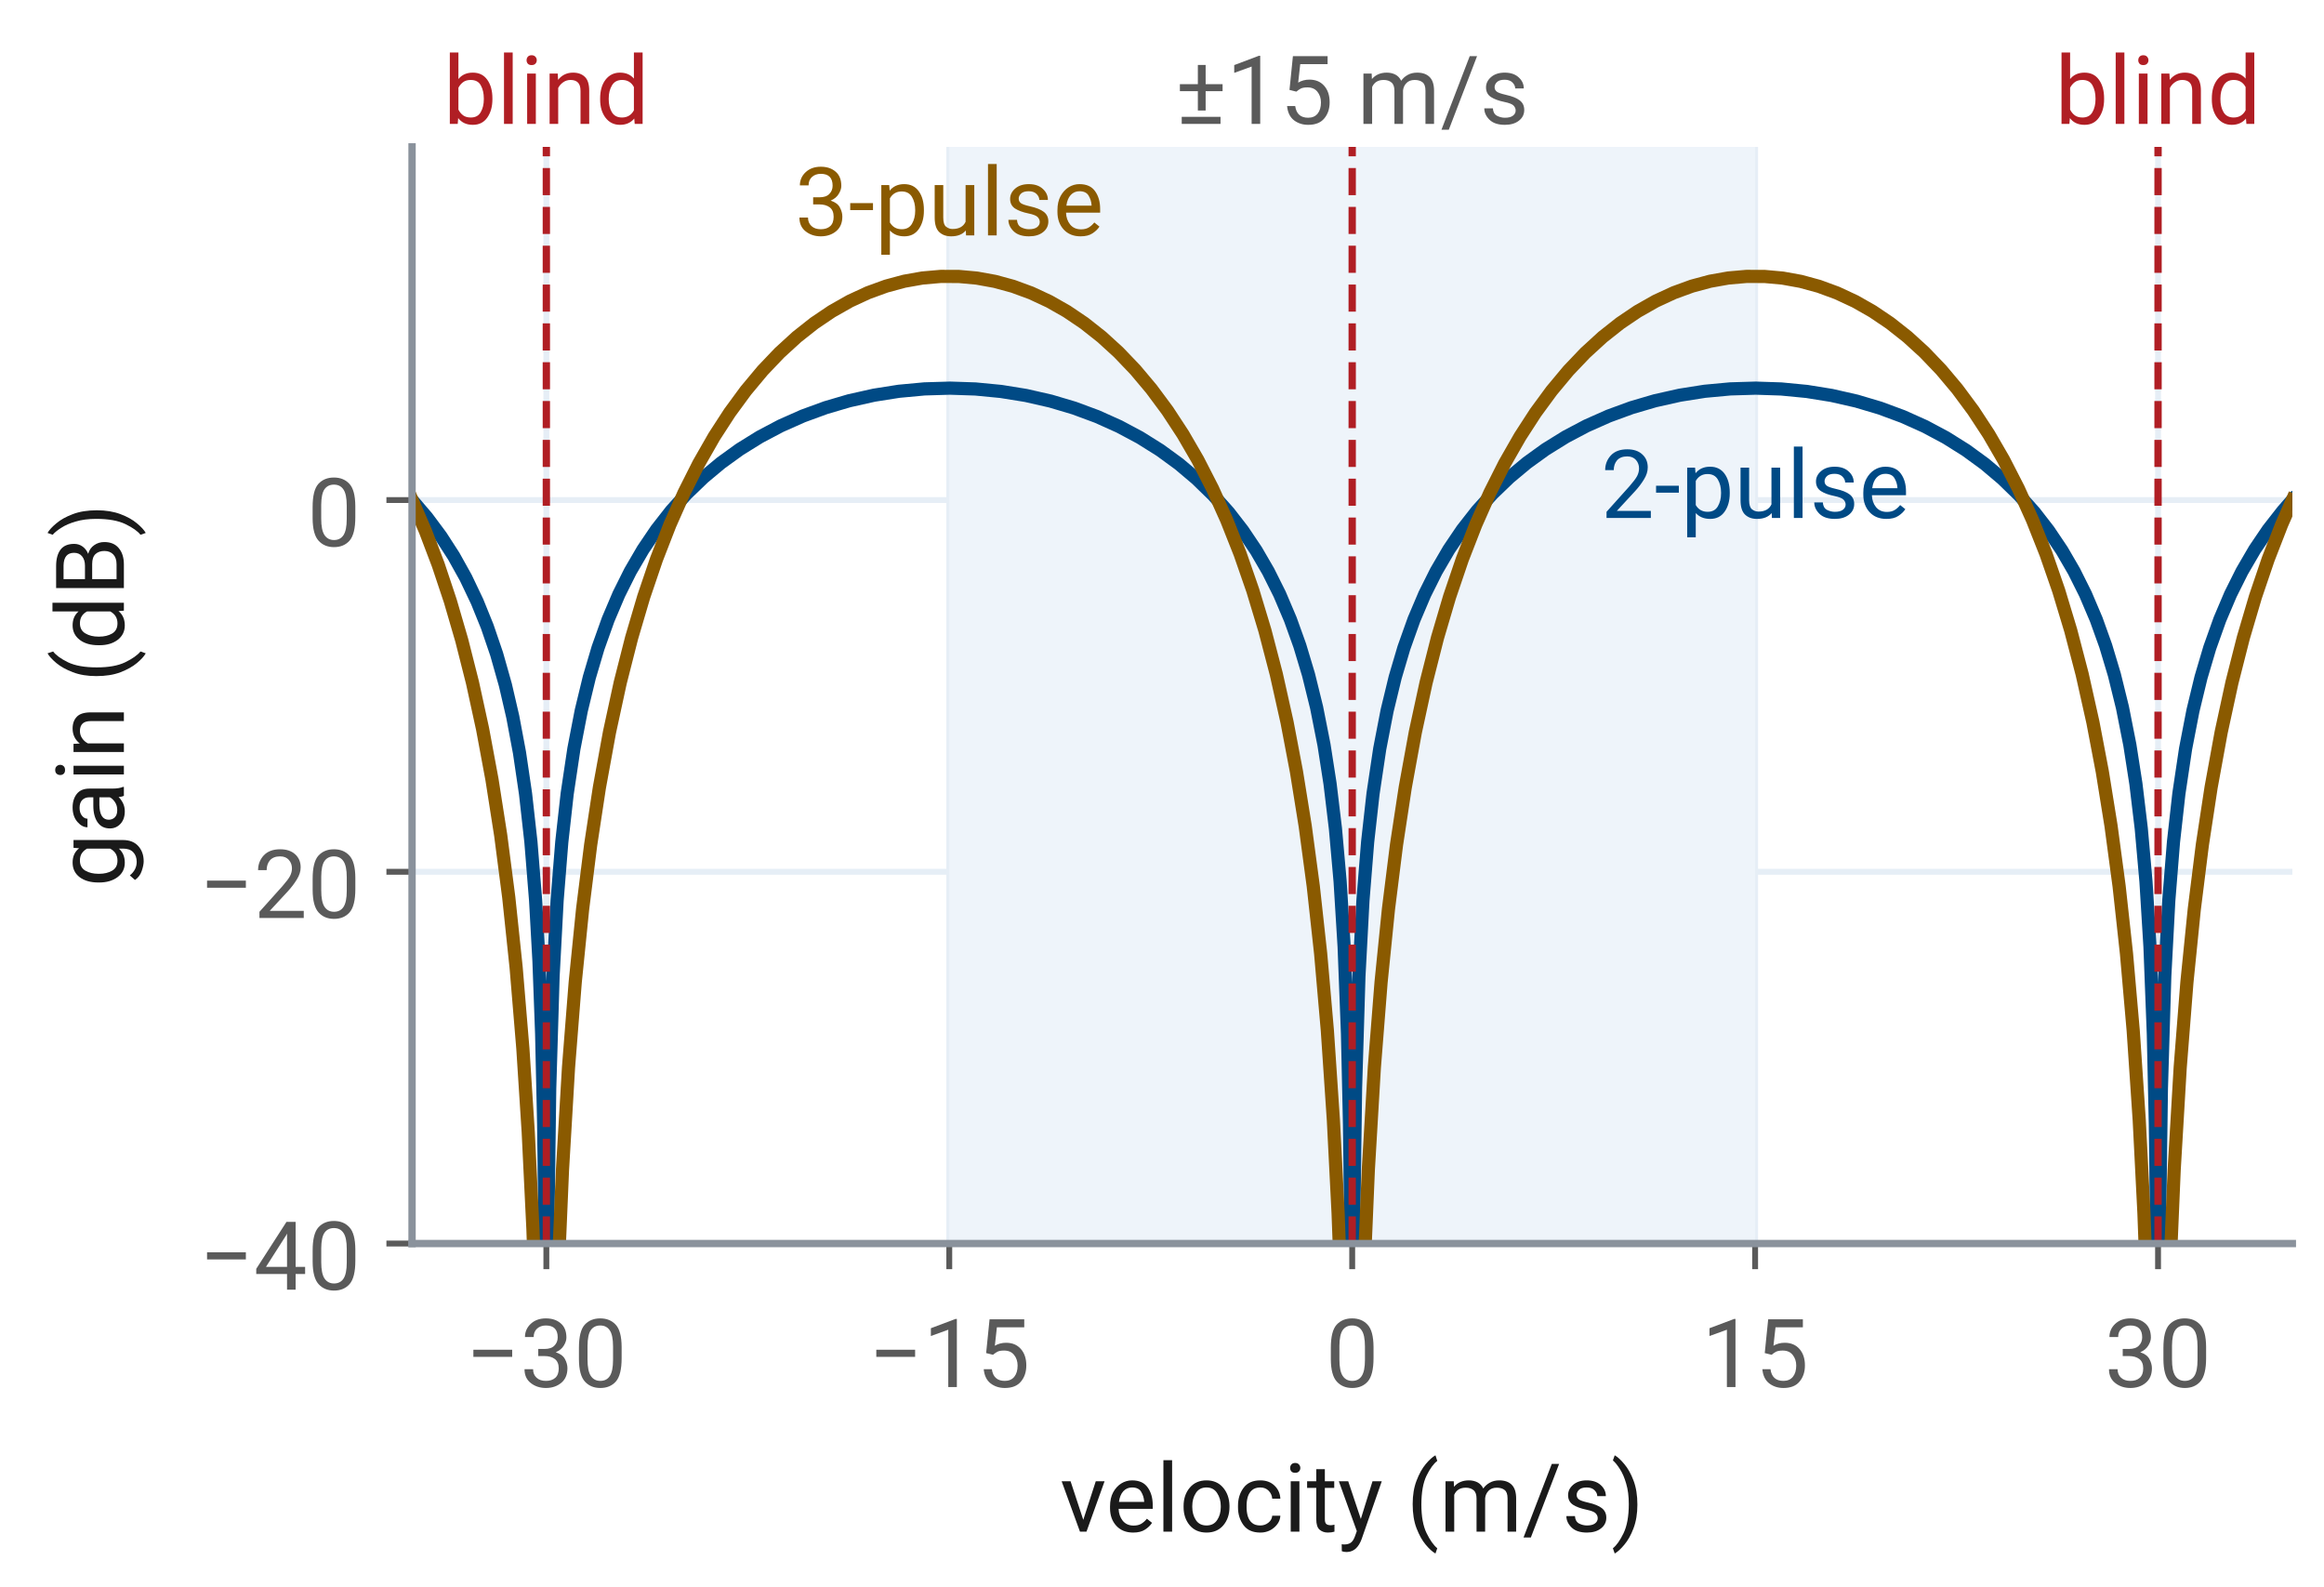
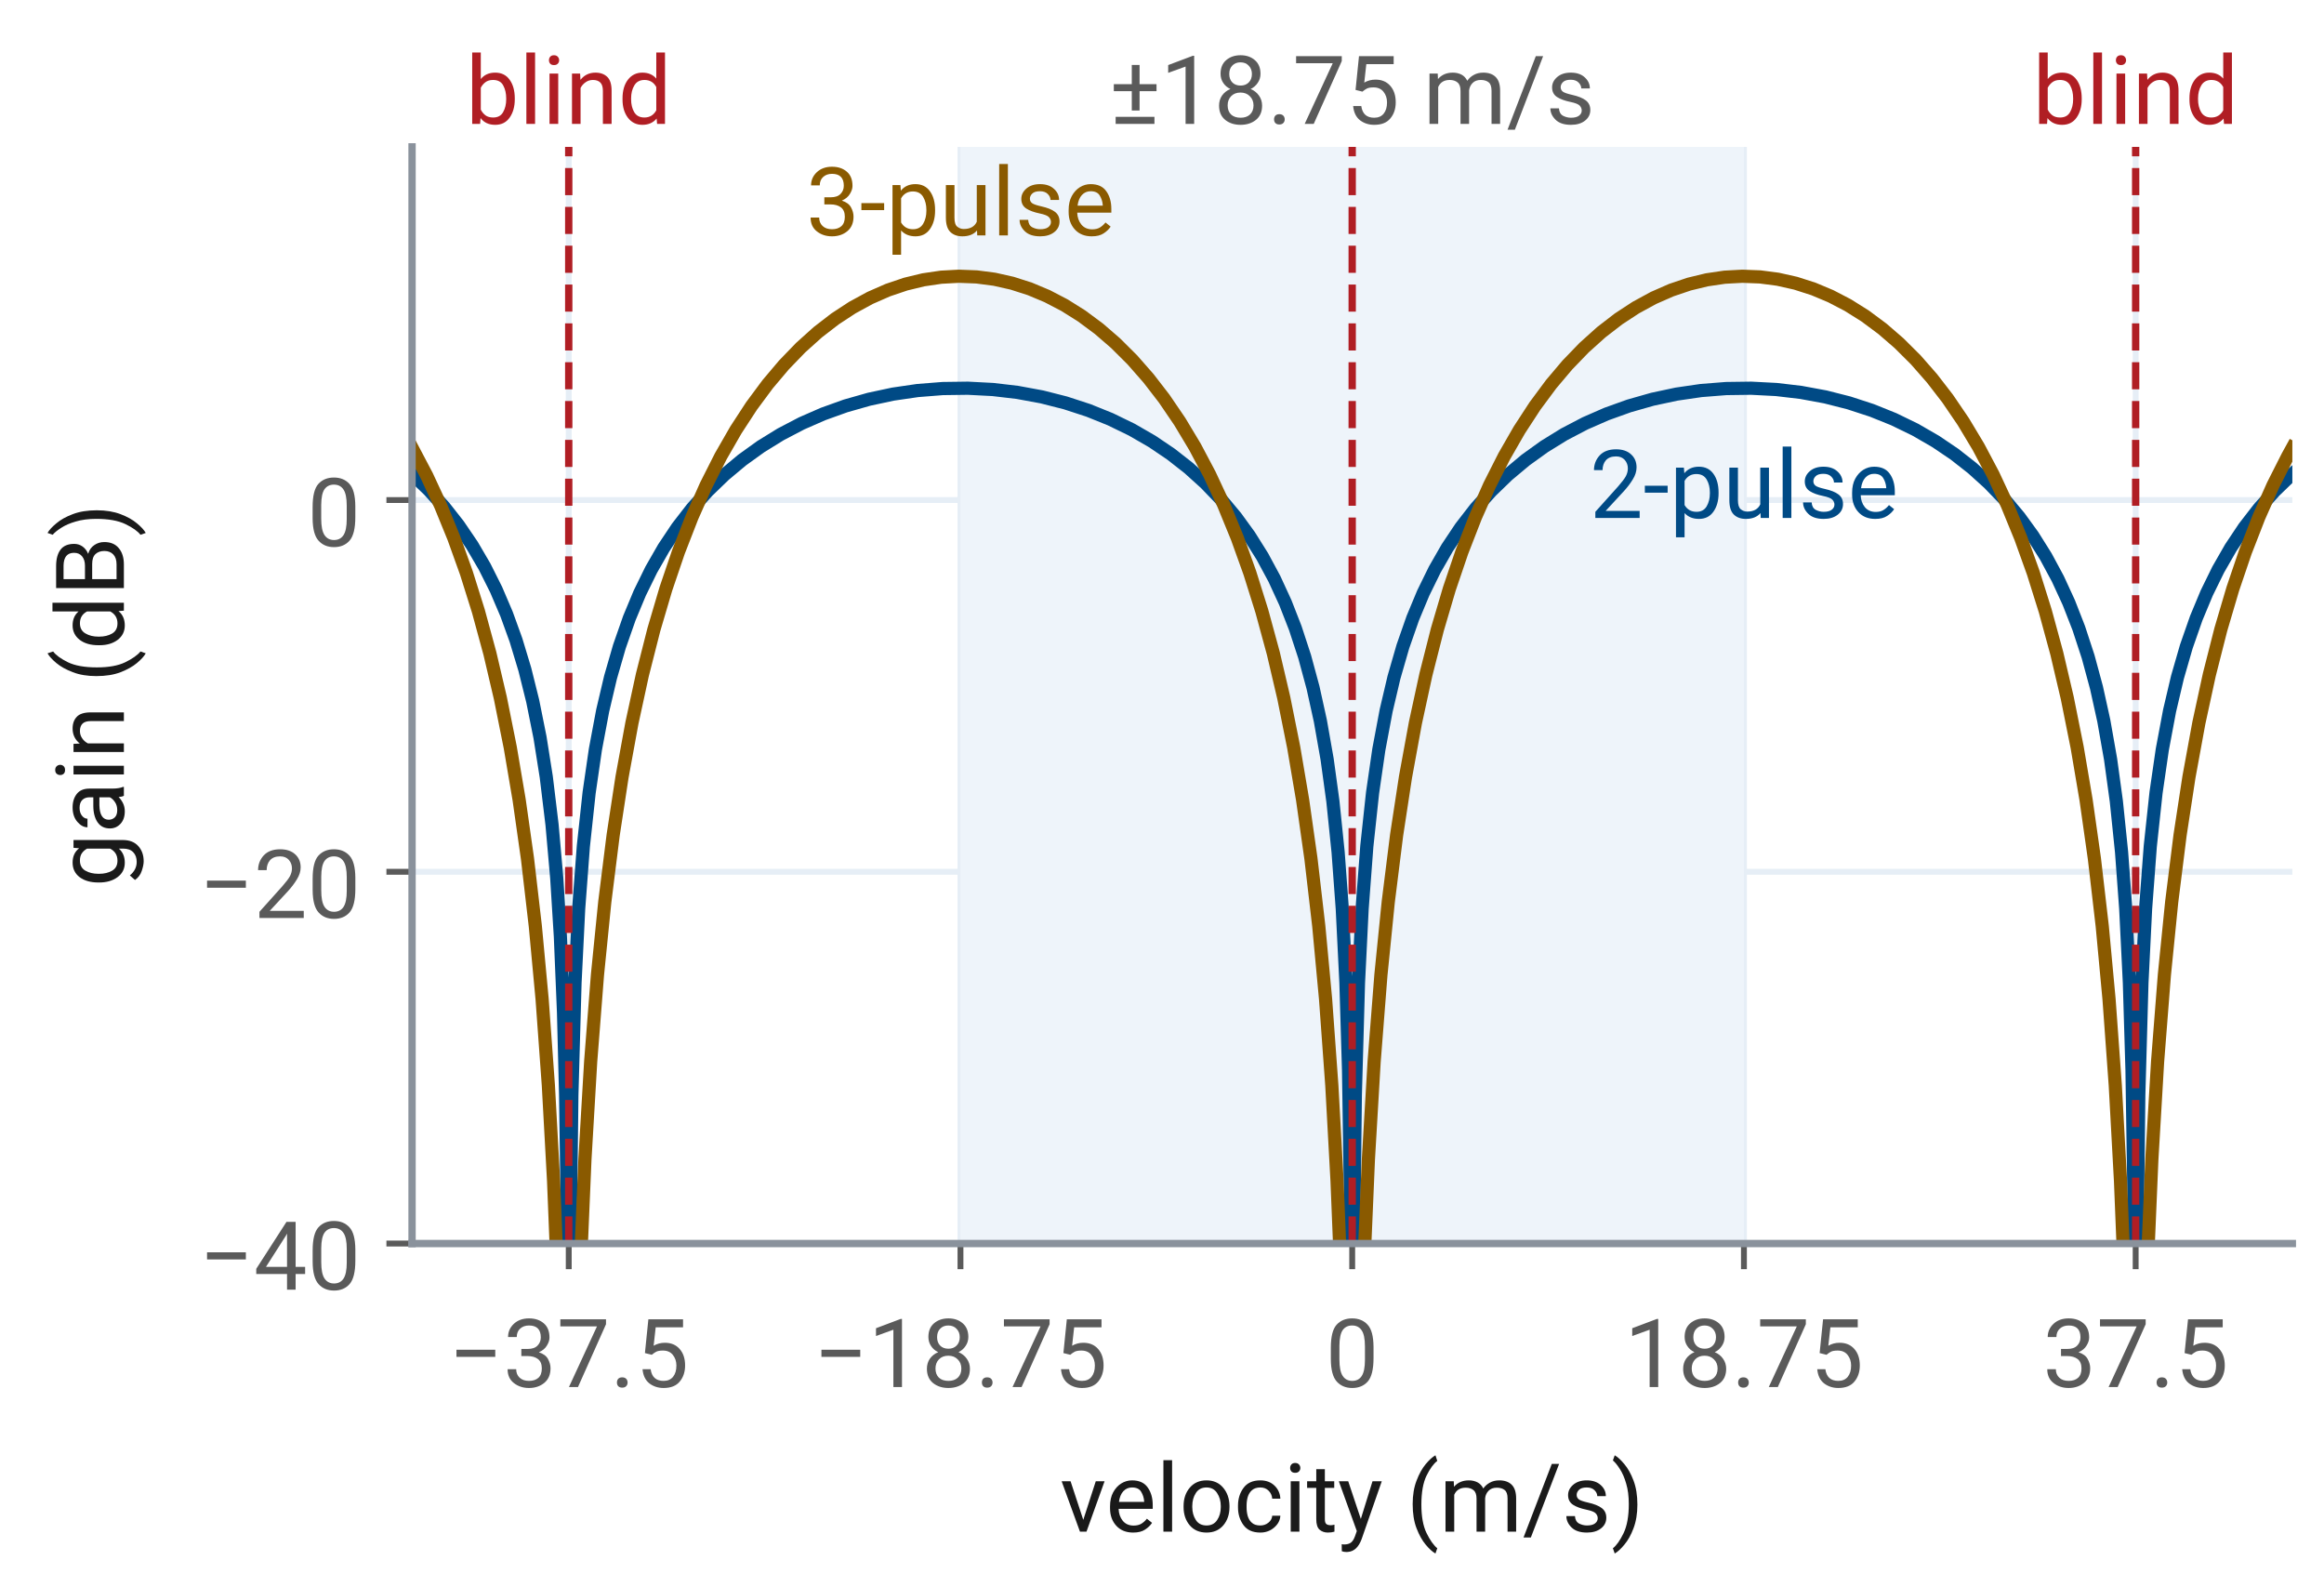
<svg xmlns="http://www.w3.org/2000/svg" xmlns:xlink="http://www.w3.org/1999/xlink" width="317.249pt" height="216.516pt" viewBox="0 0 317.249 216.516" version="1.1">
  <defs>
    <style type="text/css">*{stroke-linejoin: round; stroke-linecap: butt}</style>
  </defs>
  <g id="figure_1">
    <g id="patch_1">
      <path d="M 0 216.516  L 317.249 216.516  L 317.249 0  L 0 0  L 0 216.516  z " style="fill: none" />
    </g>
    <g id="axes_1">
      <g id="patch_2">
        <path d="M 56.249 169.737  L 312.929 169.737  L 312.929 20.049  L 56.249 20.049  L 56.249 169.737  z " style="fill: none" />
      </g>
      <g id="matplotlib.axis_1">
        <g id="xtick_1">
          <g id="line2d_1">
-             <path d="M 74.583 169.737  L 74.583 20.049  " clip-path="url(#p41e649f904)" style="fill: none; stroke: #e6eef6; stroke-width: 0.8; stroke-linecap: square" />
+             <path d="M 77.639 169.737  L 77.639 20.049  " clip-path="url(#p41e649f904)" style="fill: none; stroke: #e6eef6; stroke-width: 0.8; stroke-linecap: square" />
          </g>
          <g id="line2d_2">
            <defs>
              <path id="m405a072fb2" d="M 0 0  L 0 3.5  " style="stroke: #5a5a5a; stroke-width: 0.8" />
            </defs>
            <g>
-               <use xlink:href="#m405a072fb2" x="74.583" y="169.737" style="fill: #5a5a5a; stroke: #5a5a5a; stroke-width: 0.8" />
+               <use xlink:href="#m405a072fb2" x="77.639" y="169.737" style="fill: #5a5a5a; stroke: #5a5a5a; stroke-width: 0.8" />
            </g>
          </g>
          <g id="text_1">
-             <text style="font-size: 13px; font-family:'Source Sans Pro', 'Segoe UI', Roboto, Helvetica, Arial, sans-serif; text-anchor: middle; fill: #5a5a5a" x="74.583" y="189.331" transform="rotate(-0 74.58347 189.3312)">−30</text>
+             <text style="font-size: 13px; font-family:'Source Sans Pro', 'Segoe UI', Roboto, Helvetica, Arial, sans-serif; text-anchor: middle; fill: #5a5a5a" x="77.639" y="189.331" transform="rotate(-0 77.63918 189.3312)">−37.5</text>
          </g>
        </g>
        <g id="xtick_2">
          <g id="line2d_3">
-             <path d="M 129.586 169.737  L 129.586 20.049  " clip-path="url(#p41e649f904)" style="fill: none; stroke: #e6eef6; stroke-width: 0.8; stroke-linecap: square" />
+             <path d="M 131.114 169.737  L 131.114 20.049  " clip-path="url(#p41e649f904)" style="fill: none; stroke: #e6eef6; stroke-width: 0.8; stroke-linecap: square" />
          </g>
          <g id="line2d_4">
            <g>
-               <use xlink:href="#m405a072fb2" x="129.586" y="169.737" style="fill: #5a5a5a; stroke: #5a5a5a; stroke-width: 0.8" />
+               <use xlink:href="#m405a072fb2" x="131.114" y="169.737" style="fill: #5a5a5a; stroke: #5a5a5a; stroke-width: 0.8" />
            </g>
          </g>
          <g id="text_2">
-             <text style="font-size: 13px; font-family:'Source Sans Pro', 'Segoe UI', Roboto, Helvetica, Arial, sans-serif; text-anchor: middle; fill: #5a5a5a" x="129.586" y="189.331" transform="rotate(-0 129.5863 189.3312)">−15</text>
+             <text style="font-size: 13px; font-family:'Source Sans Pro', 'Segoe UI', Roboto, Helvetica, Arial, sans-serif; text-anchor: middle; fill: #5a5a5a" x="131.114" y="189.331" transform="rotate(-0 131.1142 189.3312)">−18.75</text>
          </g>
        </g>
        <g id="xtick_3">
          <g id="line2d_5">
            <path d="M 184.589 169.737  L 184.589 20.049  " clip-path="url(#p41e649f904)" style="fill: none; stroke: #e6eef6; stroke-width: 0.8; stroke-linecap: square" />
          </g>
          <g id="line2d_6">
            <g>
              <use xlink:href="#m405a072fb2" x="184.589" y="169.737" style="fill: #5a5a5a; stroke: #5a5a5a; stroke-width: 0.8" />
            </g>
          </g>
          <g id="text_3">
            <text style="font-size: 13px; font-family:'Source Sans Pro', 'Segoe UI', Roboto, Helvetica, Arial, sans-serif; text-anchor: middle; fill: #5a5a5a" x="184.589" y="189.331" transform="rotate(-0 184.5892 189.3312)">0</text>
          </g>
        </g>
        <g id="xtick_4">
          <g id="line2d_7">
-             <path d="M 239.592 169.737  L 239.592 20.049  " clip-path="url(#p41e649f904)" style="fill: none; stroke: #e6eef6; stroke-width: 0.8; stroke-linecap: square" />
+             <path d="M 238.064 169.737  L 238.064 20.049  " clip-path="url(#p41e649f904)" style="fill: none; stroke: #e6eef6; stroke-width: 0.8; stroke-linecap: square" />
          </g>
          <g id="line2d_8">
            <g>
-               <use xlink:href="#m405a072fb2" x="239.592" y="169.737" style="fill: #5a5a5a; stroke: #5a5a5a; stroke-width: 0.8" />
+               <use xlink:href="#m405a072fb2" x="238.064" y="169.737" style="fill: #5a5a5a; stroke: #5a5a5a; stroke-width: 0.8" />
            </g>
          </g>
          <g id="text_4">
-             <text style="font-size: 13px; font-family:'Source Sans Pro', 'Segoe UI', Roboto, Helvetica, Arial, sans-serif; text-anchor: middle; fill: #5a5a5a" x="239.592" y="189.331" transform="rotate(-0 239.592 189.3312)">15</text>
+             <text style="font-size: 13px; font-family:'Source Sans Pro', 'Segoe UI', Roboto, Helvetica, Arial, sans-serif; text-anchor: middle; fill: #5a5a5a" x="238.064" y="189.331" transform="rotate(-0 238.0642 189.3312)">18.75</text>
          </g>
        </g>
        <g id="xtick_5">
          <g id="line2d_9">
-             <path d="M 294.595 169.737  L 294.595 20.049  " clip-path="url(#p41e649f904)" style="fill: none; stroke: #e6eef6; stroke-width: 0.8; stroke-linecap: square" />
+             <path d="M 291.539 169.737  L 291.539 20.049  " clip-path="url(#p41e649f904)" style="fill: none; stroke: #e6eef6; stroke-width: 0.8; stroke-linecap: square" />
          </g>
          <g id="line2d_10">
            <g>
-               <use xlink:href="#m405a072fb2" x="294.595" y="169.737" style="fill: #5a5a5a; stroke: #5a5a5a; stroke-width: 0.8" />
+               <use xlink:href="#m405a072fb2" x="291.539" y="169.737" style="fill: #5a5a5a; stroke: #5a5a5a; stroke-width: 0.8" />
            </g>
          </g>
          <g id="text_5">
-             <text style="font-size: 13px; font-family:'Source Sans Pro', 'Segoe UI', Roboto, Helvetica, Arial, sans-serif; text-anchor: middle; fill: #5a5a5a" x="294.595" y="189.331" transform="rotate(-0 294.5949 189.3312)">30</text>
+             <text style="font-size: 13px; font-family:'Source Sans Pro', 'Segoe UI', Roboto, Helvetica, Arial, sans-serif; text-anchor: middle; fill: #5a5a5a" x="291.539" y="189.331" transform="rotate(-0 291.5392 189.3312)">37.5</text>
          </g>
        </g>
        <g id="text_6">
          <text style="font-size: 13px; font-family:'Source Sans Pro', 'Segoe UI', Roboto, Helvetica, Arial, sans-serif; text-anchor: middle; fill: #1a1a1a" x="184.589" y="209.061" transform="rotate(-0 184.5892 209.0607)">velocity (m/s)</text>
        </g>
      </g>
      <g id="matplotlib.axis_2">
        <g id="ytick_1">
          <g id="line2d_11">
            <path d="M 56.249 169.737  L 312.929 169.737  " clip-path="url(#p41e649f904)" style="fill: none; stroke: #e6eef6; stroke-width: 0.8; stroke-linecap: square" />
          </g>
          <g id="line2d_12">
            <defs>
              <path id="md067f53c7d" d="M 0 0  L -3.5 0  " style="stroke: #5a5a5a; stroke-width: 0.8" />
            </defs>
            <g>
              <use xlink:href="#md067f53c7d" x="56.249" y="169.737" style="fill: #5a5a5a; stroke: #5a5a5a; stroke-width: 0.8" />
            </g>
          </g>
          <g id="text_7">
            <text style="font-size: 13px; font-family:'Source Sans Pro', 'Segoe UI', Roboto, Helvetica, Arial, sans-serif; text-anchor: end; fill: #5a5a5a" x="49.249" y="176.034" transform="rotate(-0 49.24918 176.0344)">−40</text>
          </g>
        </g>
        <g id="ytick_2">
          <g id="line2d_13">
            <path d="M 56.249 118.996  L 312.929 118.996  " clip-path="url(#p41e649f904)" style="fill: none; stroke: #e6eef6; stroke-width: 0.8; stroke-linecap: square" />
          </g>
          <g id="line2d_14">
            <g>
              <use xlink:href="#md067f53c7d" x="56.249" y="118.996" style="fill: #5a5a5a; stroke: #5a5a5a; stroke-width: 0.8" />
            </g>
          </g>
          <g id="text_8">
            <text style="font-size: 13px; font-family:'Source Sans Pro', 'Segoe UI', Roboto, Helvetica, Arial, sans-serif; text-anchor: end; fill: #5a5a5a" x="49.249" y="125.293" transform="rotate(-0 49.24918 125.2927)">−20</text>
          </g>
        </g>
        <g id="ytick_3">
          <g id="line2d_15">
            <path d="M 56.249 68.254  L 312.929 68.254  " clip-path="url(#p41e649f904)" style="fill: none; stroke: #e6eef6; stroke-width: 0.8; stroke-linecap: square" />
          </g>
          <g id="line2d_16">
            <g>
              <use xlink:href="#md067f53c7d" x="56.249" y="68.254" style="fill: #5a5a5a; stroke: #5a5a5a; stroke-width: 0.8" />
            </g>
          </g>
          <g id="text_9">
            <text style="font-size: 13px; font-family:'Source Sans Pro', 'Segoe UI', Roboto, Helvetica, Arial, sans-serif; text-anchor: end; fill: #5a5a5a" x="49.249" y="74.551" transform="rotate(-0 49.24918 74.55098)">0</text>
          </g>
        </g>
        <g id="text_10">
          <text style="font-size: 13px; font-family:'Source Sans Pro', 'Segoe UI', Roboto, Helvetica, Arial, sans-serif; text-anchor: middle; fill: #1a1a1a" x="16.914" y="94.893" transform="rotate(-90 16.91375 94.89349)">gain (dB)</text>
        </g>
      </g>
      <g id="patch_3">
-         <path d="M 129.586 169.737  L 239.592 169.737  L 239.592 20.049  L 129.586 20.049  z " clip-path="url(#p41e649f904)" style="fill: #eef4fa" />
+         <path d="M 131.114 169.737  L 238.064 169.737  L 238.064 20.049  L 131.114 20.049  z " clip-path="url(#p41e649f904)" style="fill: #eef4fa" />
      </g>
      <g id="line2d_17">
-         <path d="M 56.249 68.254  L 58.266 70.609  L 60.191 73.196  L 61.933 75.896  L 63.583 78.858  L 65.141 82.129  L 66.516 85.525  L 67.8 89.286  L 68.992 93.499  L 70 97.85  L 70.917 102.745  L 71.742 108.346  L 72.475 114.913  L 73.117 122.903  L 73.575 131.157  L 73.942 141.116  L 74.217 153.447  L 74.4 168.721  L 74.492 183.996  L 74.508 217.516  M 74.659 217.516  L 74.767 168.721  L 75.042 148.53  L 75.5 133.257  L 76.05 122.903  L 76.692 114.913  L 77.425 108.346  L 78.342 102.203  L 79.35 96.991  L 80.45 92.451  L 81.642 88.422  L 83.017 84.564  L 84.484 81.111  L 86.042 77.99  L 87.784 75.001  L 89.618 72.292  L 91.634 69.715  L 93.743 67.379  L 96.035 65.174  L 98.418 63.185  L 100.985 61.331  L 103.735 59.626  L 106.577 58.125  L 109.602 56.782  L 112.719 55.642  L 115.927 54.7  L 119.319 53.941  L 122.711 53.407  L 126.194 53.083  L 129.678 52.979  L 133.162 53.094  L 136.645 53.43  L 140.037 53.976  L 143.429 54.748  L 146.637 55.702  L 149.754 56.856  L 152.779 58.214  L 155.621 59.731  L 158.371 61.455  L 160.938 63.328  L 163.321 65.339  L 165.613 67.569  L 167.722 69.934  L 169.647 72.419  L 171.48 75.148  L 173.13 77.99  L 174.689 81.111  L 176.155 84.564  L 177.439 88.141  L 178.631 92.112  L 179.731 96.574  L 180.739 101.674  L 181.564 106.971  L 182.297 113.078  L 182.939 120.309  L 183.489 129.24  L 183.947 141.116  L 184.222 153.447  L 184.406 168.721  L 184.498 183.996  L 184.514 217.516  M 184.665 217.516  L 184.773 168.721  L 185.048 148.53  L 185.506 133.257  L 186.056 122.903  L 186.698 114.913  L 187.431 108.346  L 188.348 102.203  L 189.356 96.991  L 190.456 92.451  L 191.648 88.422  L 193.023 84.564  L 194.49 81.111  L 196.048 77.99  L 197.79 75.001  L 199.623 72.292  L 201.64 69.715  L 203.749 67.379  L 206.04 65.174  L 208.424 63.185  L 210.991 61.331  L 213.741 59.626  L 216.583 58.125  L 219.608 56.782  L 222.724 55.642  L 225.933 54.7  L 229.325 53.941  L 232.717 53.407  L 236.2 53.083  L 239.684 52.979  L 243.167 53.094  L 246.651 53.43  L 250.043 53.976  L 253.434 54.748  L 256.643 55.702  L 259.76 56.856  L 262.785 58.214  L 265.627 59.731  L 268.377 61.455  L 270.944 63.328  L 273.327 65.339  L 275.619 67.569  L 277.727 69.934  L 279.652 72.419  L 281.486 75.148  L 283.136 77.99  L 284.694 81.111  L 286.161 84.564  L 287.445 88.141  L 288.636 92.112  L 289.736 96.574  L 290.745 101.674  L 291.57 106.971  L 292.303 113.078  L 292.945 120.309  L 293.495 129.24  L 293.953 141.116  L 294.228 153.447  L 294.412 168.721  L 294.503 183.996  L 294.52 217.516  M 294.67 217.516  L 294.778 168.721  L 295.053 148.53  L 295.512 133.257  L 296.062 122.903  L 296.703 114.913  L 297.437 108.346  L 298.353 102.203  L 299.362 96.991  L 300.462 92.451  L 301.654 88.422  L 303.029 84.564  L 304.495 81.111  L 306.054 77.99  L 307.796 75.001  L 309.629 72.292  L 311.646 69.715  L 312.929 68.254  L 312.929 68.254  " clip-path="url(#p41e649f904)" style="fill: none; stroke: #004a85; stroke-width: 1.8; stroke-linecap: square" />
+         <path d="M 56.249 64.69  L 58.531 66.875  L 60.67 69.242  L 62.595 71.697  L 64.449 74.427  L 66.16 77.354  L 67.728 80.485  L 69.154 83.825  L 70.438 87.375  L 71.65 91.386  L 72.719 95.684  L 73.718 100.653  L 74.573 106.058  L 75.358 112.556  L 75.999 119.826  L 76.498 127.818  L 76.926 138.173  L 77.211 149.429  L 77.425 164.704  L 77.568 188.913  L 77.579 217.516  M 77.699 217.516  L 77.782 173.639  L 78.067 149.429  L 78.495 134.156  L 78.994 124.033  L 79.636 115.495  L 80.42 108.205  L 81.275 102.31  L 82.274 96.991  L 83.343 92.451  L 84.555 88.253  L 85.91 84.376  L 87.336 80.953  L 88.905 77.753  L 90.616 74.77  L 92.47 71.992  L 94.466 69.413  L 96.605 67.023  L 98.887 64.817  L 101.311 62.792  L 103.878 60.945  L 106.587 59.275  L 109.439 57.785  L 112.362 56.507  L 115.428 55.406  L 118.637 54.494  L 121.916 53.794  L 125.268 53.306  L 128.69 53.035  L 132.112 52.989  L 135.535 53.166  L 138.886 53.559  L 142.237 54.177  L 145.445 54.993  L 148.583 56.018  L 151.577 57.226  L 154.501 58.648  L 157.281 60.254  L 159.848 61.988  L 162.272 63.887  L 164.554 65.949  L 166.693 68.174  L 168.689 70.563  L 170.543 73.117  L 172.326 75.958  L 173.965 79.001  L 175.463 82.255  L 176.817 85.723  L 178.101 89.642  L 179.242 93.86  L 180.24 98.383  L 181.167 103.641  L 181.951 109.362  L 182.664 116.295  L 183.234 124.033  L 183.734 134.156  L 184.09 146.032  L 184.375 164.704  L 184.518 188.913  L 184.529 217.516  M 184.649 217.516  L 184.732 173.639  L 185.017 149.429  L 185.445 134.156  L 185.944 124.033  L 186.586 115.495  L 187.37 108.205  L 188.225 102.31  L 189.224 96.991  L 190.293 92.451  L 191.505 88.253  L 192.86 84.376  L 194.286 80.953  L 195.855 77.753  L 197.566 74.77  L 199.42 71.992  L 201.416 69.413  L 203.555 67.023  L 205.837 64.817  L 208.261 62.792  L 210.828 60.945  L 213.537 59.275  L 216.389 57.785  L 219.312 56.507  L 222.378 55.406  L 225.587 54.494  L 228.866 53.794  L 232.218 53.306  L 235.64 53.035  L 239.062 52.989  L 242.485 53.166  L 245.836 53.559  L 249.187 54.177  L 252.395 54.993  L 255.533 56.018  L 258.527 57.226  L 261.451 58.648  L 264.231 60.254  L 266.798 61.988  L 269.222 63.887  L 271.504 65.949  L 273.643 68.174  L 275.639 70.563  L 277.493 73.117  L 279.276 75.958  L 280.915 79.001  L 282.413 82.255  L 283.767 85.723  L 285.051 89.642  L 286.192 93.86  L 287.19 98.383  L 288.117 103.641  L 288.901 109.362  L 289.614 116.295  L 290.184 124.033  L 290.684 134.156  L 291.04 146.032  L 291.325 164.704  L 291.468 188.913  L 291.479 217.516  M 291.599 217.516  L 291.682 173.639  L 291.967 149.429  L 292.395 134.156  L 292.894 124.033  L 293.536 115.495  L 294.32 108.205  L 295.175 102.31  L 296.174 96.991  L 297.243 92.451  L 298.455 88.253  L 299.81 84.376  L 301.236 80.953  L 302.805 77.753  L 304.516 74.77  L 306.37 71.992  L 308.366 69.413  L 310.505 67.023  L 312.787 64.817  L 312.929 64.69  L 312.929 64.69  " clip-path="url(#p41e649f904)" style="fill: none; stroke: #004a85; stroke-width: 1.8; stroke-linecap: square" />
      </g>
      <g id="line2d_18">
-         <path d="M 56.249 68.254  L 58.083 72.509  L 59.824 77.095  L 61.474 82.041  L 63.033 87.387  L 64.5 93.181  L 65.875 99.487  L 67.158 106.389  L 68.35 114.002  L 69.45 122.484  L 70.458 132.066  L 71.375 143.102  L 72.108 154.515  L 72.75 167.725  L 73.3 183.435  L 73.758 202.902  L 73.99 217.516  M 75.177 217.516  L 75.592 194.06  L 76.142 174.882  L 76.784 159.698  L 77.609 145.689  L 78.525 134.061  L 79.534 124.076  L 80.634 115.304  L 81.826 107.475  L 83.201 99.944  L 84.667 93.181  L 86.226 87.052  L 87.876 81.459  L 89.618 76.331  L 91.451 71.614  L 93.376 67.27  L 95.393 63.266  L 97.501 59.58  L 99.61 56.326  L 101.81 53.328  L 104.102 50.582  L 106.393 48.175  L 108.777 45.994  L 111.16 44.111  L 113.544 42.502  L 116.019 41.099  L 118.494 39.954  L 120.969 39.053  L 123.444 38.386  L 125.919 37.947  L 128.395 37.73  L 130.87 37.734  L 133.345 37.959  L 135.82 38.407  L 138.295 39.082  L 140.77 39.992  L 143.245 41.146  L 145.629 42.502  L 148.012 44.111  L 150.396 45.994  L 152.688 48.085  L 154.979 50.479  L 157.179 53.095  L 159.38 56.062  L 161.488 59.28  L 163.505 62.758  L 165.522 66.693  L 167.447 70.959  L 169.28 75.582  L 171.022 80.601  L 172.672 86.062  L 174.23 92.029  L 175.697 98.588  L 176.98 105.331  L 178.172 112.738  L 179.272 120.949  L 180.281 130.159  L 181.197 140.66  L 182.022 152.915  L 182.664 165.577  L 183.214 180.395  L 183.672 198.259  L 183.995 217.516  M 185.183 217.516  L 185.598 194.06  L 186.148 174.882  L 186.789 159.698  L 187.614 145.689  L 188.531 134.061  L 189.539 124.076  L 190.639 115.304  L 191.831 107.475  L 193.206 99.944  L 194.673 93.181  L 196.231 87.052  L 197.882 81.459  L 199.623 76.331  L 201.457 71.614  L 203.382 67.27  L 205.399 63.266  L 207.507 59.58  L 209.615 56.326  L 211.816 53.328  L 214.107 50.582  L 216.399 48.175  L 218.783 45.994  L 221.166 44.111  L 223.55 42.502  L 226.025 41.099  L 228.5 39.954  L 230.975 39.053  L 233.45 38.386  L 235.925 37.947  L 238.4 37.73  L 240.875 37.734  L 243.351 37.959  L 245.826 38.407  L 248.301 39.082  L 250.776 39.992  L 253.251 41.146  L 255.635 42.502  L 258.018 44.111  L 260.401 45.994  L 262.693 48.085  L 264.985 50.479  L 267.185 53.095  L 269.385 56.062  L 271.494 59.28  L 273.51 62.758  L 275.527 66.693  L 277.452 70.959  L 279.286 75.582  L 281.028 80.601  L 282.678 86.062  L 284.236 92.029  L 285.703 98.588  L 286.986 105.331  L 288.178 112.738  L 289.278 120.949  L 290.286 130.159  L 291.203 140.66  L 292.028 152.915  L 292.67 165.577  L 293.22 180.395  L 293.678 198.259  L 294.001 217.516  M 295.189 217.516  L 295.603 194.06  L 296.153 174.882  L 296.795 159.698  L 297.62 145.689  L 298.537 134.061  L 299.545 124.076  L 300.645 115.304  L 301.837 107.475  L 303.212 99.944  L 304.679 93.181  L 306.237 87.052  L 307.887 81.459  L 309.629 76.331  L 311.462 71.614  L 312.929 68.254  L 312.929 68.254  " clip-path="url(#p41e649f904)" style="fill: none; stroke: #8a5a00; stroke-width: 1.8; stroke-linecap: square" />
+         <path d="M 56.249 61.125  L 58.246 64.915  L 60.171 69.063  L 61.953 73.426  L 63.664 78.192  L 65.304 83.417  L 66.873 89.18  L 68.299 95.259  L 69.654 102.016  L 70.866 109.158  L 72.006 117.196  L 73.076 126.407  L 74.003 136.366  L 74.858 148.155  L 75.571 161.191  L 76.142 175.404  L 76.641 193.266  L 77.063 217.516  M 78.215 217.516  L 78.637 193.266  L 79.208 173.355  L 79.849 158.255  L 80.634 144.897  L 81.561 133.052  L 82.559 123.113  L 83.7 114.002  L 84.912 106.069  L 86.266 98.677  L 87.692 92.105  L 89.261 85.932  L 90.901 80.375  L 92.612 75.336  L 94.466 70.571  L 96.391 66.239  L 98.387 62.292  L 100.455 58.692  L 102.594 55.412  L 104.804 52.432  L 107.015 49.816  L 109.296 47.453  L 111.649 45.339  L 114.002 43.524  L 116.355 41.983  L 118.779 40.663  L 121.203 39.599  L 123.628 38.779  L 126.052 38.194  L 128.476 37.837  L 130.9 37.705  L 133.324 37.798  L 135.749 38.114  L 138.173 38.659  L 140.597 39.437  L 142.95 40.424  L 145.303 41.649  L 147.656 43.126  L 150.009 44.873  L 152.29 46.845  L 154.572 49.118  L 156.782 51.637  L 158.921 54.408  L 161.06 57.552  L 163.128 60.998  L 165.124 64.771  L 167.049 68.9  L 168.903 73.426  L 170.614 78.192  L 172.254 83.417  L 173.823 89.18  L 175.249 95.259  L 176.604 102.016  L 177.816 109.158  L 178.956 117.196  L 180.026 126.407  L 180.953 136.366  L 181.808 148.155  L 182.521 161.191  L 183.092 175.404  L 183.591 193.266  L 184.013 217.516  M 185.165 217.516  L 185.587 193.266  L 186.158 173.355  L 186.799 158.255  L 187.584 144.897  L 188.511 133.052  L 189.509 123.113  L 190.65 114.002  L 191.862 106.069  L 193.216 98.677  L 194.642 92.105  L 196.211 85.932  L 197.851 80.375  L 199.562 75.336  L 201.416 70.571  L 203.341 66.239  L 205.337 62.292  L 207.405 58.692  L 209.544 55.412  L 211.754 52.432  L 213.965 49.816  L 216.246 47.453  L 218.599 45.339  L 220.952 43.524  L 223.305 41.983  L 225.729 40.663  L 228.153 39.599  L 230.578 38.779  L 233.002 38.194  L 235.426 37.837  L 237.85 37.705  L 240.274 37.798  L 242.699 38.114  L 245.123 38.659  L 247.547 39.437  L 249.9 40.424  L 252.253 41.649  L 254.606 43.126  L 256.959 44.873  L 259.24 46.845  L 261.522 49.118  L 263.732 51.637  L 265.871 54.408  L 268.01 57.552  L 270.078 60.998  L 272.074 64.771  L 273.999 68.9  L 275.853 73.426  L 277.564 78.192  L 279.204 83.417  L 280.773 89.18  L 282.199 95.259  L 283.554 102.016  L 284.766 109.158  L 285.906 117.196  L 286.976 126.407  L 287.903 136.366  L 288.758 148.155  L 289.471 161.191  L 290.042 175.404  L 290.541 193.266  L 290.963 217.516  M 292.115 217.516  L 292.537 193.266  L 293.108 173.355  L 293.749 158.255  L 294.534 144.897  L 295.461 133.052  L 296.459 123.113  L 297.6 114.002  L 298.812 106.069  L 300.166 98.677  L 301.592 92.105  L 303.161 85.932  L 304.801 80.375  L 306.512 75.336  L 308.366 70.571  L 310.291 66.239  L 312.287 62.292  L 312.929 61.125  L 312.929 61.125  " clip-path="url(#p41e649f904)" style="fill: none; stroke: #8a5a00; stroke-width: 1.8; stroke-linecap: square" />
      </g>
      <g id="line2d_19">
-         <path d="M 74.583 169.737  L 74.583 20.049  " clip-path="url(#p41e649f904)" style="fill: none; stroke-dasharray: 3.7,1.6; stroke-dashoffset: 0; stroke: #b01e24" />
+         <path d="M 77.639 169.737  L 77.639 20.049  " clip-path="url(#p41e649f904)" style="fill: none; stroke-dasharray: 3.7,1.6; stroke-dashoffset: 0; stroke: #b01e24" />
      </g>
      <g id="line2d_20">
        <path d="M 184.589 169.737  L 184.589 20.049  " clip-path="url(#p41e649f904)" style="fill: none; stroke-dasharray: 3.7,1.6; stroke-dashoffset: 0; stroke: #b01e24" />
      </g>
      <g id="line2d_21">
-         <path d="M 294.595 169.737  L 294.595 20.049  " clip-path="url(#p41e649f904)" style="fill: none; stroke-dasharray: 3.7,1.6; stroke-dashoffset: 0; stroke: #b01e24" />
+         <path d="M 291.539 169.737  L 291.539 20.049  " clip-path="url(#p41e649f904)" style="fill: none; stroke-dasharray: 3.7,1.6; stroke-dashoffset: 0; stroke: #b01e24" />
      </g>
      <g id="patch_4">
        <path d="M 56.249 169.737  L 56.249 20.049  " style="fill: none; stroke: #8a929c; stroke-linejoin: miter; stroke-linecap: square" />
      </g>
      <g id="patch_5">
        <path d="M 56.249 169.737  L 312.929 169.737  " style="fill: none; stroke: #8a929c; stroke-linejoin: miter; stroke-linecap: square" />
      </g>
      <g id="text_11">
-         <text style="font-size: 13px; font-family:'Source Sans Pro', 'Segoe UI', Roboto, Helvetica, Arial, sans-serif; text-anchor: middle; fill: #b01e24" x="74.583" y="16.914" transform="rotate(-0 74.58347 16.91375)">blind</text>
+         <text style="font-size: 13px; font-family:'Source Sans Pro', 'Segoe UI', Roboto, Helvetica, Arial, sans-serif; text-anchor: middle; fill: #b01e24" x="77.639" y="16.914" transform="rotate(-0 77.63918 16.91375)">blind</text>
      </g>
      <g id="text_12">
-         <text style="font-size: 13px; font-family:'Source Sans Pro', 'Segoe UI', Roboto, Helvetica, Arial, sans-serif; text-anchor: middle; fill: #b01e24" x="294.595" y="16.914" transform="rotate(-0 294.5949 16.91375)">blind</text>
+         <text style="font-size: 13px; font-family:'Source Sans Pro', 'Segoe UI', Roboto, Helvetica, Arial, sans-serif; text-anchor: middle; fill: #b01e24" x="291.539" y="16.914" transform="rotate(-0 291.5392 16.91375)">blind</text>
      </g>
      <g id="text_13">
-         <text style="font-size: 13px; font-family:'Source Sans Pro', 'Segoe UI', Roboto, Helvetica, Arial, sans-serif; text-anchor: middle; fill: #5a5a5a" x="184.589" y="16.914" transform="rotate(-0 184.5892 16.91375)">±15 m/s</text>
+         <text style="font-size: 13px; font-family:'Source Sans Pro', 'Segoe UI', Roboto, Helvetica, Arial, sans-serif; text-anchor: middle; fill: #5a5a5a" x="184.589" y="16.914" transform="rotate(-0 184.5892 16.91375)">±18.75 m/s</text>
      </g>
      <g id="text_14">
-         <text style="font-size: 13px; font-family:'Source Sans Pro', 'Segoe UI', Roboto, Helvetica, Arial, sans-serif; text-anchor: middle; fill: #8a5a00" x="129.586" y="32.136" transform="rotate(-0 129.5863 32.13626)">3-pulse</text>
+         <text style="font-size: 13px; font-family:'Source Sans Pro', 'Segoe UI', Roboto, Helvetica, Arial, sans-serif; text-anchor: middle; fill: #8a5a00" x="131.114" y="32.136" transform="rotate(-0 131.1142 32.13626)">3-pulse</text>
      </g>
      <g id="text_15">
-         <text style="font-size: 13px; font-family:'Source Sans Pro', 'Segoe UI', Roboto, Helvetica, Arial, sans-serif; text-anchor: middle; fill: #004a85" x="239.592" y="70.7" transform="rotate(-0 239.592 70.69951)">2-pulse</text>
+         <text style="font-size: 13px; font-family:'Source Sans Pro', 'Segoe UI', Roboto, Helvetica, Arial, sans-serif; text-anchor: middle; fill: #004a85" x="238.064" y="70.7" transform="rotate(-0 238.0642 70.69951)">2-pulse</text>
      </g>
    </g>
  </g>
  <defs>
    <clipPath id="p41e649f904">
      <rect x="56.249" y="20.049" width="256.68" height="149.688" />
    </clipPath>
  </defs>
</svg>
